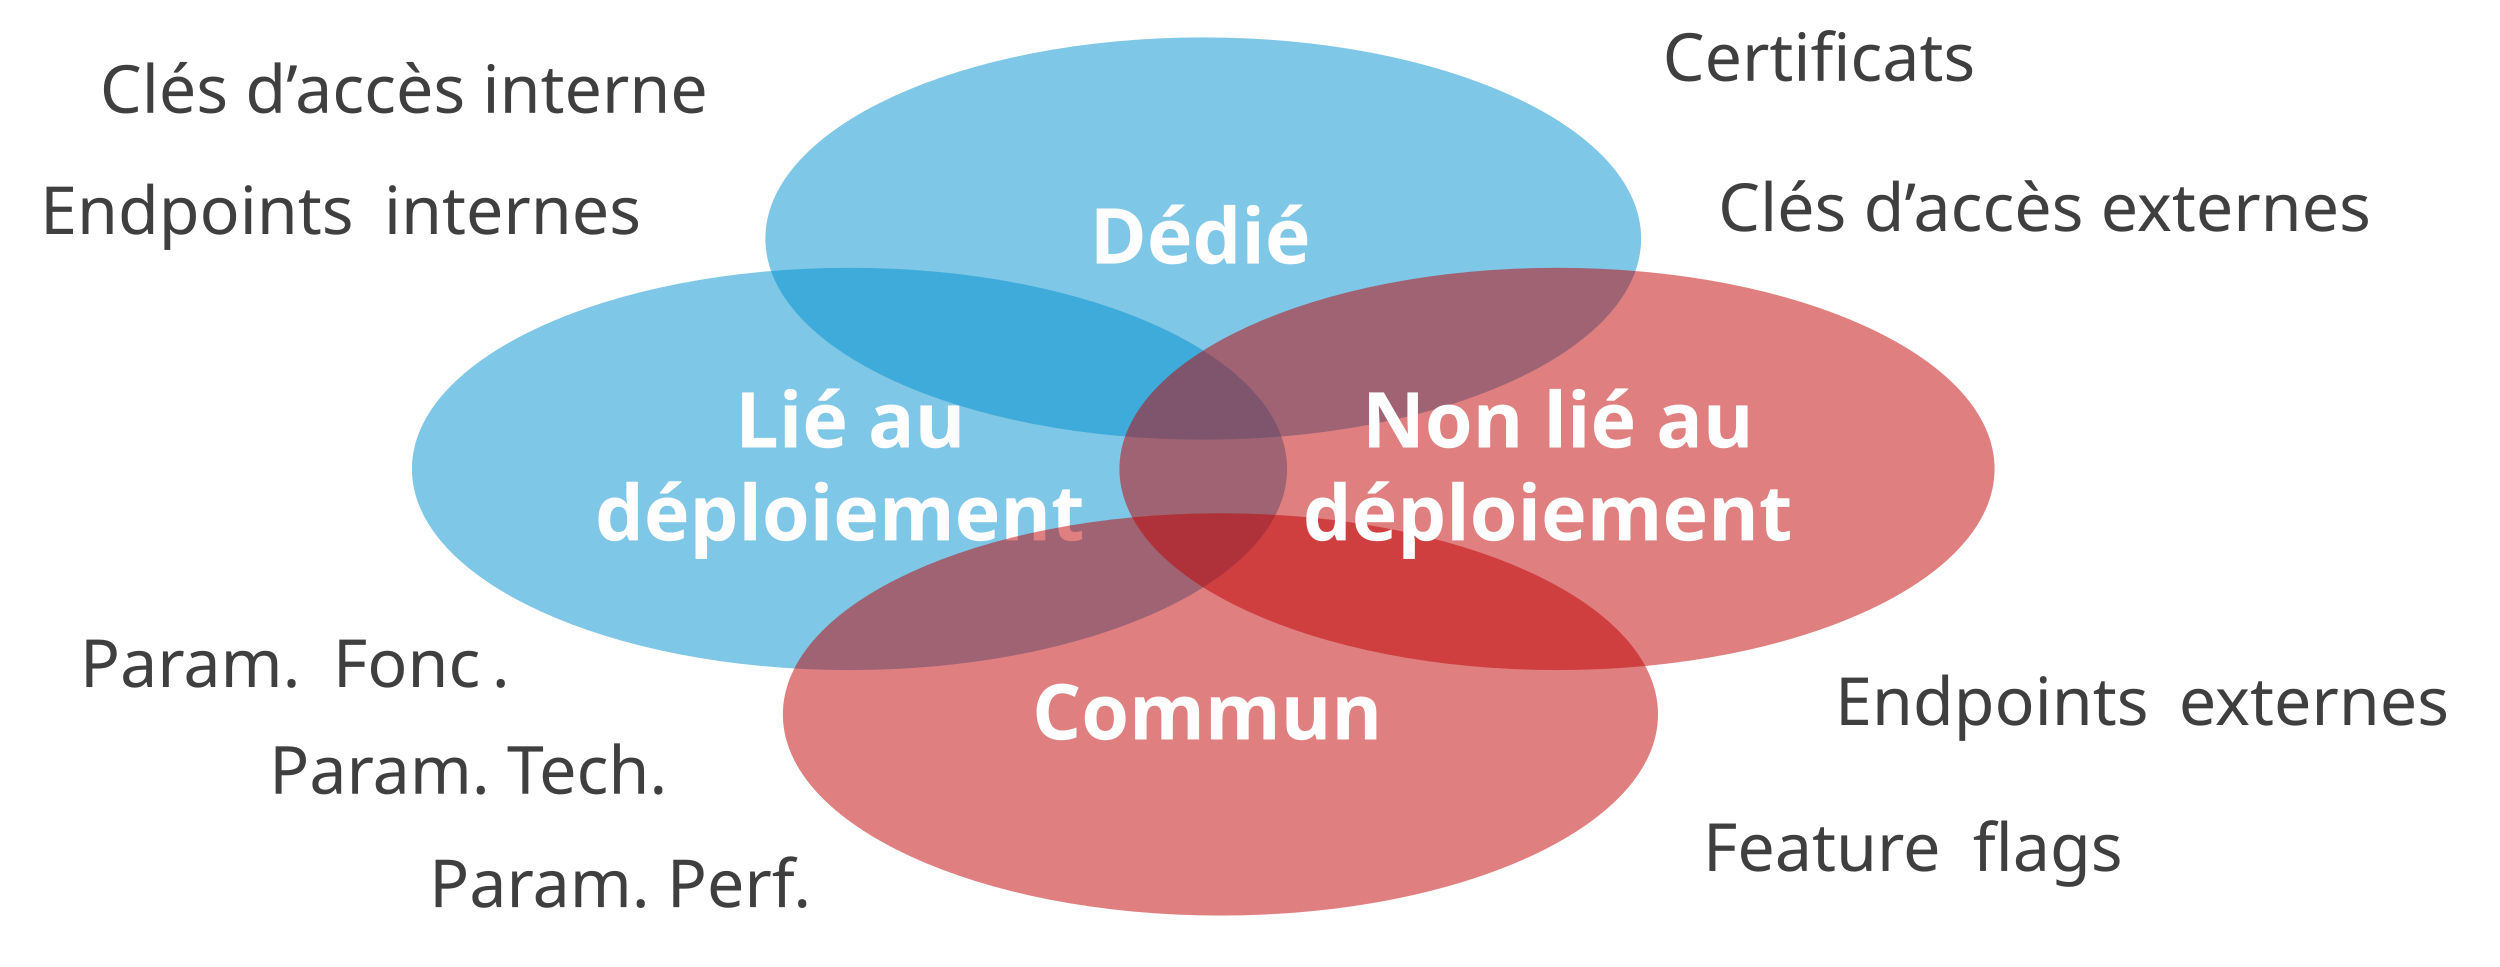
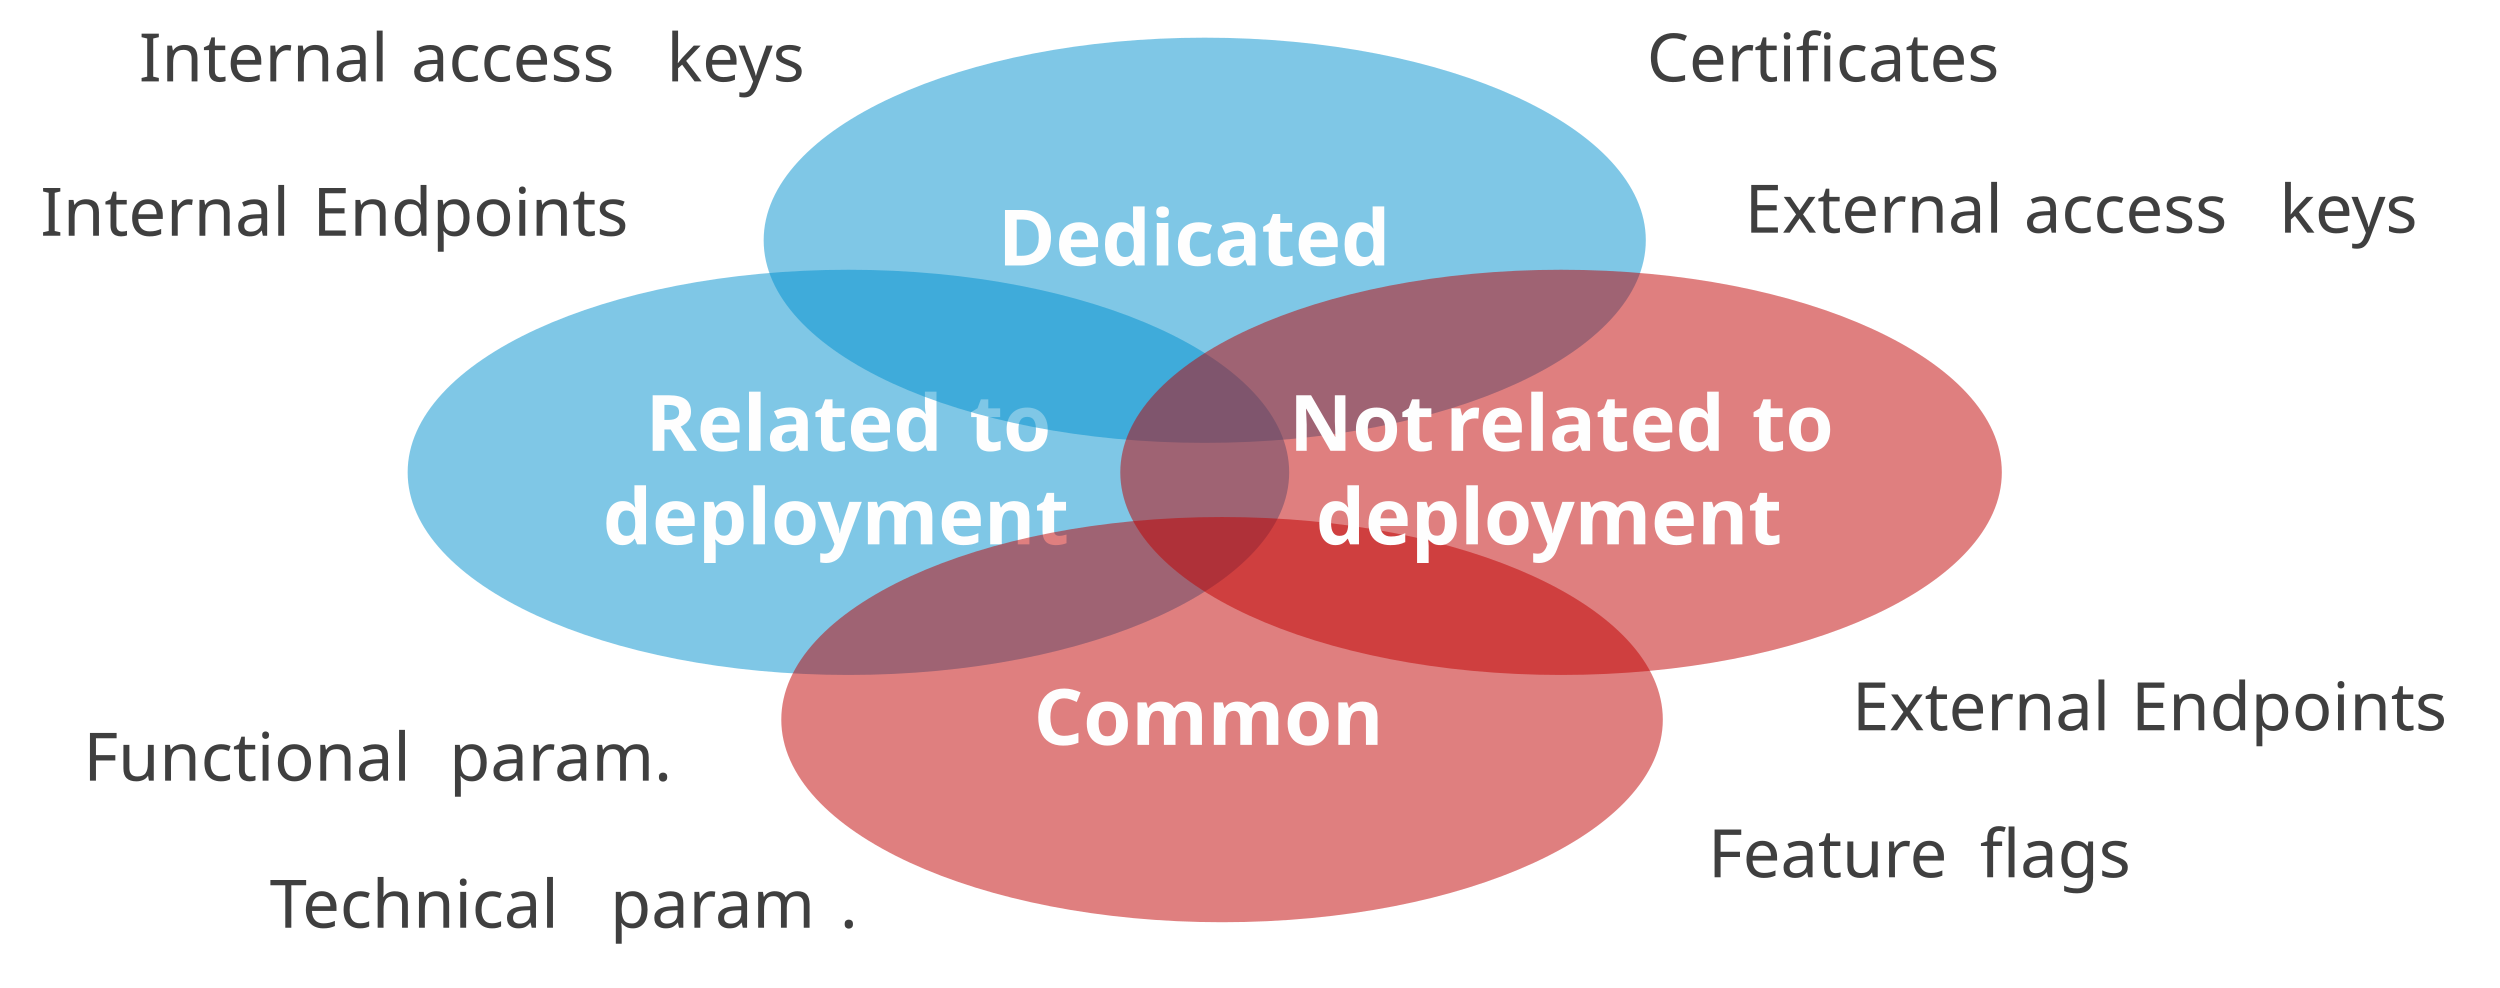
- <svg xmlns="http://www.w3.org/2000/svg" width="4145" height="1602" overflow="hidden">
+ <svg xmlns="http://www.w3.org/2000/svg" width="4115" height="1625" xml:space="preserve" overflow="hidden">
  <defs>
    <clipPath id="clip0">
-       <rect x="131" y="574" width="4145" height="1602" />
+       <rect x="143" y="574" width="4115" height="1625" />
    </clipPath>
  </defs>
-   <g clip-path="url(#clip0)" transform="translate(-131 -574)">
+   <g clip-path="url(#clip0)" transform="translate(-143 -574)">
    <path d="M814 1351.5C814 1167.31 1138.82 1018 1539.5 1018 1940.18 1018 2265 1167.31 2265 1351.5 2265 1535.69 1940.18 1685 1539.5 1685 1138.82 1685 814 1535.69 814 1351.5Z" fill="#0090CE" fill-rule="evenodd" fill-opacity="0.502" />
-     <text fill="#FEFEFE" font-family="Poppins,Poppins_MSFontService,sans-serif" font-weight="700" font-size="128" transform="matrix(1 0 0 1 1349.87 1316)">Lié au <tspan font-size="128" x="-232.329" y="154">déploiement</tspan>
-       <tspan fill="#3F3F3F" font-weight="400" font-size="110" x="-1053.33" y="-555">Clés d’accès interne</tspan>
-       <tspan fill="#3F3F3F" font-weight="400" font-size="110" x="-1152.4" y="-354">Endpoints</tspan>
-       <tspan fill="#3F3F3F" font-weight="400" font-size="110" x="-582.343" y="-354">internes</tspan>
-       <tspan fill="#3F3F3F" font-weight="400" font-size="110" x="-1086.31" y="397">Param. </tspan>
-       <tspan fill="#3F3F3F" font-weight="400" font-size="110" x="-666.933" y="397">Fonc</tspan>
-       <tspan fill="#3F3F3F" font-weight="400" font-size="110" x="-403.391" y="397">.</tspan>
-       <tspan fill="#3F3F3F" font-weight="400" font-size="110" x="-772.547" y="574">Param. Tech.</tspan>
-       <tspan fill="#3F3F3F" font-weight="400" font-size="110" x="1537.82" y="-608">Certificats</tspan>
-       <tspan fill="#3F3F3F" font-weight="400" font-size="110" x="1629.77" y="-359">Clés d’accès externes</tspan>
-       <tspan fill="#3F3F3F" font-weight="400" font-size="110" x="1823.62" y="460">Endpoints</tspan>
-       <tspan fill="#3F3F3F" font-weight="400" font-size="110" x="2393.67" y="460">externes</tspan>
-       <tspan fill="#3F3F3F" font-weight="400" font-size="110" x="1604.67" y="702">Feature</tspan>
-       <tspan fill="#3F3F3F" font-weight="400" font-size="110" x="2052.12" y="702">flags</tspan>
-       <tspan fill="#3F3F3F" font-weight="400" font-size="110" x="-507.338" y="762">Param. Perf.</tspan>
+     <text fill="#FEFEFE" font-family="Poppins,Poppins_MSFontService,sans-serif" font-weight="700" font-size="128" transform="matrix(1 0 0 1 1205.77 1316)">Related<tspan font-size="128" x="532.812" y="0">to </tspan>
+       <tspan font-size="128" x="-70.469" y="154">deployment</tspan>
+       <tspan fill="#3F3F3F" font-weight="400" font-size="110" x="-834.12" y="-608">Internal</tspan>
+       <tspan fill="#3F3F3F" font-weight="400" font-size="110" x="-386.099" y="-608">access</tspan>
+       <tspan fill="#3F3F3F" font-weight="400" font-size="110" x="34.422" y="-608">keys</tspan>
+       <tspan fill="#3F3F3F" font-weight="400" font-size="110" x="-996.264" y="-354">Internal</tspan>
+       <tspan fill="#3F3F3F" font-weight="400" font-size="110" x="-548.243" y="-354">Endpoints</tspan>
+       <tspan fill="#3F3F3F" font-weight="400" font-size="110" x="-925.393" y="543">Functional</tspan>
+       <tspan fill="#3F3F3F" font-weight="400" font-size="110" x="-323.258" y="543">param.</tspan>
+       <tspan fill="#3F3F3F" font-weight="400" font-size="110" x="-618.796" y="785">Technical</tspan>
+       <tspan fill="#3F3F3F" font-weight="400" font-size="110" x="-58.484" y="785">param</tspan>
+       <tspan fill="#3F3F3F" font-weight="400" font-size="110" x="319.641" y="785">.</tspan>
+       <tspan fill="#3F3F3F" font-weight="400" font-size="110" x="1647.84" y="-608">Certificates</tspan>
+       <tspan fill="#3F3F3F" font-weight="400" font-size="110" x="1809.1" y="-359">External</tspan>
+       <tspan fill="#3F3F3F" font-weight="400" font-size="110" x="2268.58" y="-359">access</tspan>
+       <tspan fill="#3F3F3F" font-weight="400" font-size="110" x="2689.1" y="-359">keys</tspan>
+       <tspan fill="#3F3F3F" font-weight="400" font-size="110" x="1985.77" y="460">External</tspan>
+       <tspan fill="#3F3F3F" font-weight="400" font-size="110" x="2445.25" y="460">Endpoints</tspan>
+       <tspan fill="#3F3F3F" font-weight="400" font-size="110" x="1748.77" y="702">Feature</tspan>
+       <tspan fill="#3F3F3F" font-weight="400" font-size="110" x="2196.22" y="702">flags</tspan>
    </text>
    <path d="M1400 969.5C1400 785.313 1725.04 636 2126 636 2526.96 636 2852 785.313 2852 969.5 2852 1153.69 2526.96 1303 2126 1303 1725.04 1303 1400 1153.69 1400 969.5Z" fill="#0090CE" fill-rule="evenodd" fill-opacity="0.502" />
-     <text fill="#FEFEFE" font-family="Poppins,Poppins_MSFontService,sans-serif" font-weight="700" font-size="128" transform="matrix(1 0 0 1 1937.78 1011)">Dédié</text>
+     <text fill="#FEFEFE" font-family="Poppins,Poppins_MSFontService,sans-serif" font-weight="700" font-size="128" transform="matrix(1 0 0 1 1785.67 1011)">Dedicated</text>
    <path d="M1429 1758.5C1429 1574.31 1753.82 1425 2154.5 1425 2555.18 1425 2880 1574.31 2880 1758.5 2880 1942.69 2555.18 2092 2154.5 2092 1753.82 2092 1429 1942.69 1429 1758.5Z" fill="#BF0000" fill-rule="evenodd" fill-opacity="0.502" />
-     <text fill="#FEFEFE" font-family="Poppins,Poppins_MSFontService,sans-serif" font-weight="700" font-size="128" transform="matrix(1 0 0 1 1842.24 1800)">Commun</text>
+     <text fill="#FEFEFE" font-family="Poppins,Poppins_MSFontService,sans-serif" font-weight="700" font-size="128" transform="matrix(1 0 0 1 1844.53 1800)">Common</text>
    <path d="M1987 1351.5C1987 1167.31 2311.82 1018 2712.5 1018 3113.18 1018 3438 1167.31 3438 1351.5 3438 1535.69 3113.18 1685 2712.5 1685 2311.82 1685 1987 1535.69 1987 1351.5Z" fill="#BF0000" fill-rule="evenodd" fill-opacity="0.502" />
-     <text fill="#FEFEFE" font-family="Poppins,Poppins_MSFontService,sans-serif" font-weight="700" font-size="128" transform="matrix(1 0 0 1 2389.36 1316)">Non lié au <tspan font-size="128" x="-98.267" y="154">déploiement</tspan>
+     <text fill="#FEFEFE" font-family="Poppins,Poppins_MSFontService,sans-serif" font-weight="700" font-size="128" transform="matrix(1 0 0 1 2265.03 1316)">Not <tspan font-size="128" x="257.24" y="0">related</tspan>
+       <tspan font-size="128" x="761.406" y="0">to</tspan>
+       <tspan font-size="128" x="43.817" y="154">deployment</tspan>
    </text>
  </g>
</svg>
